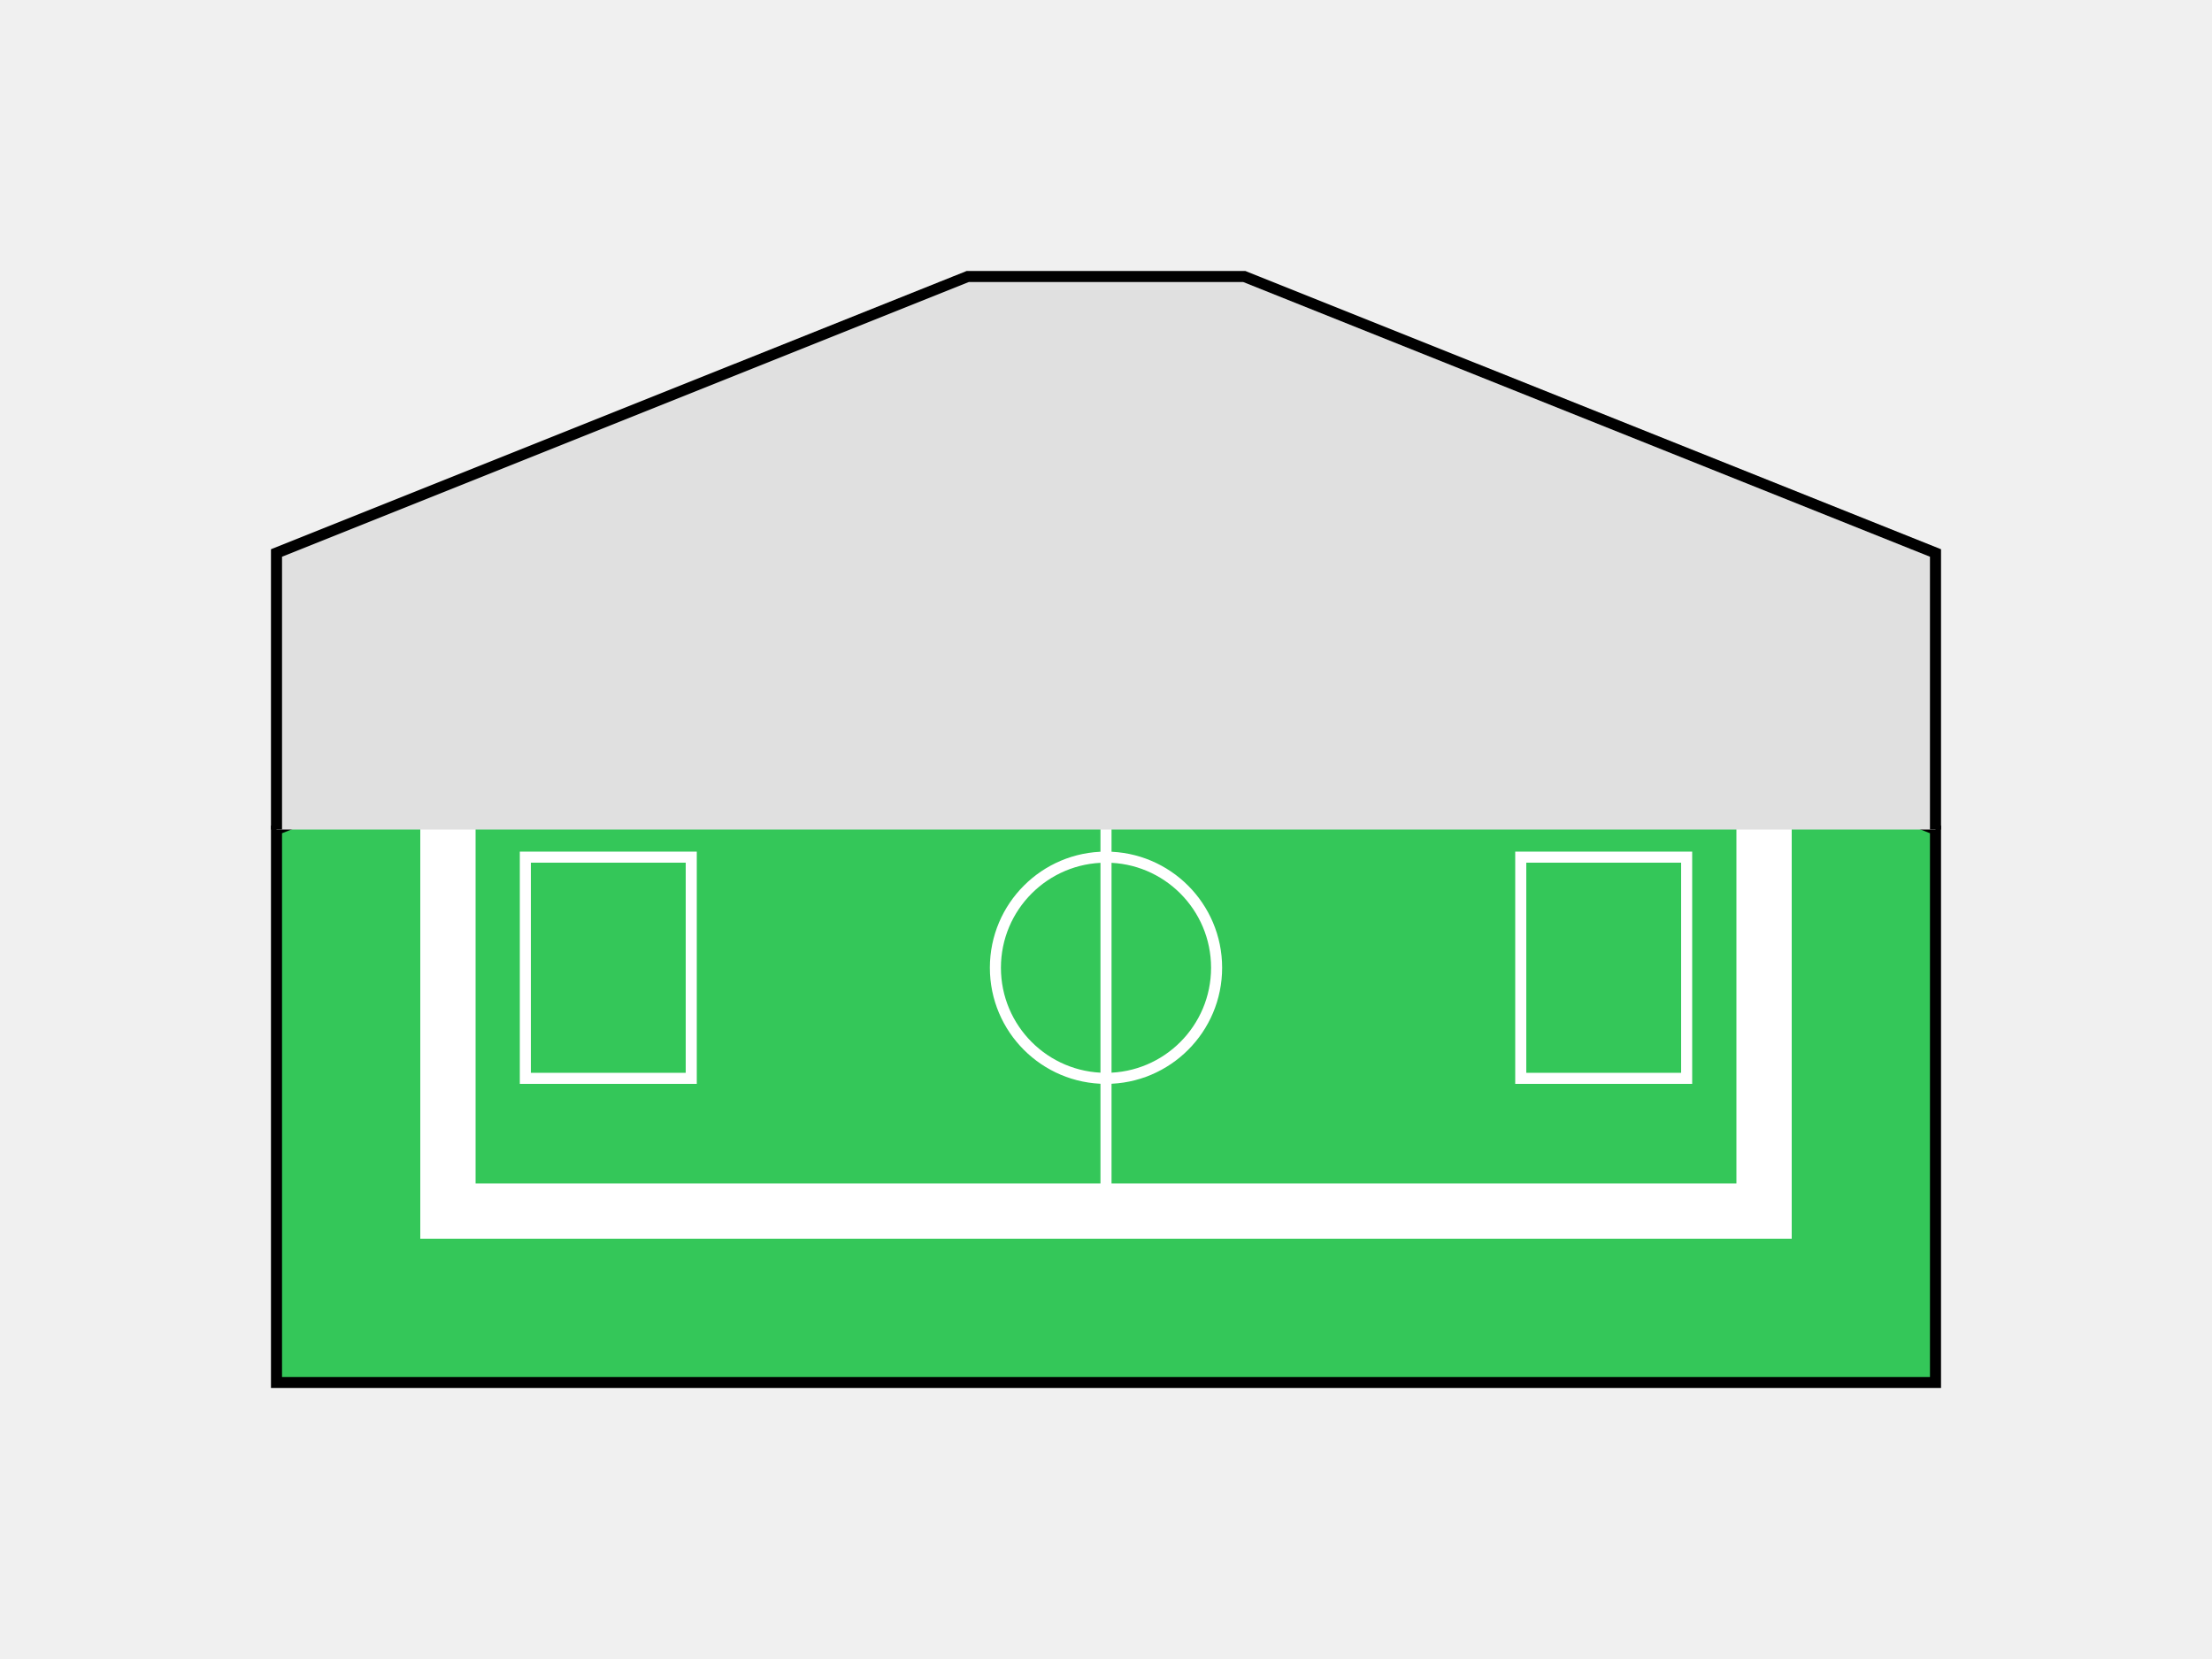
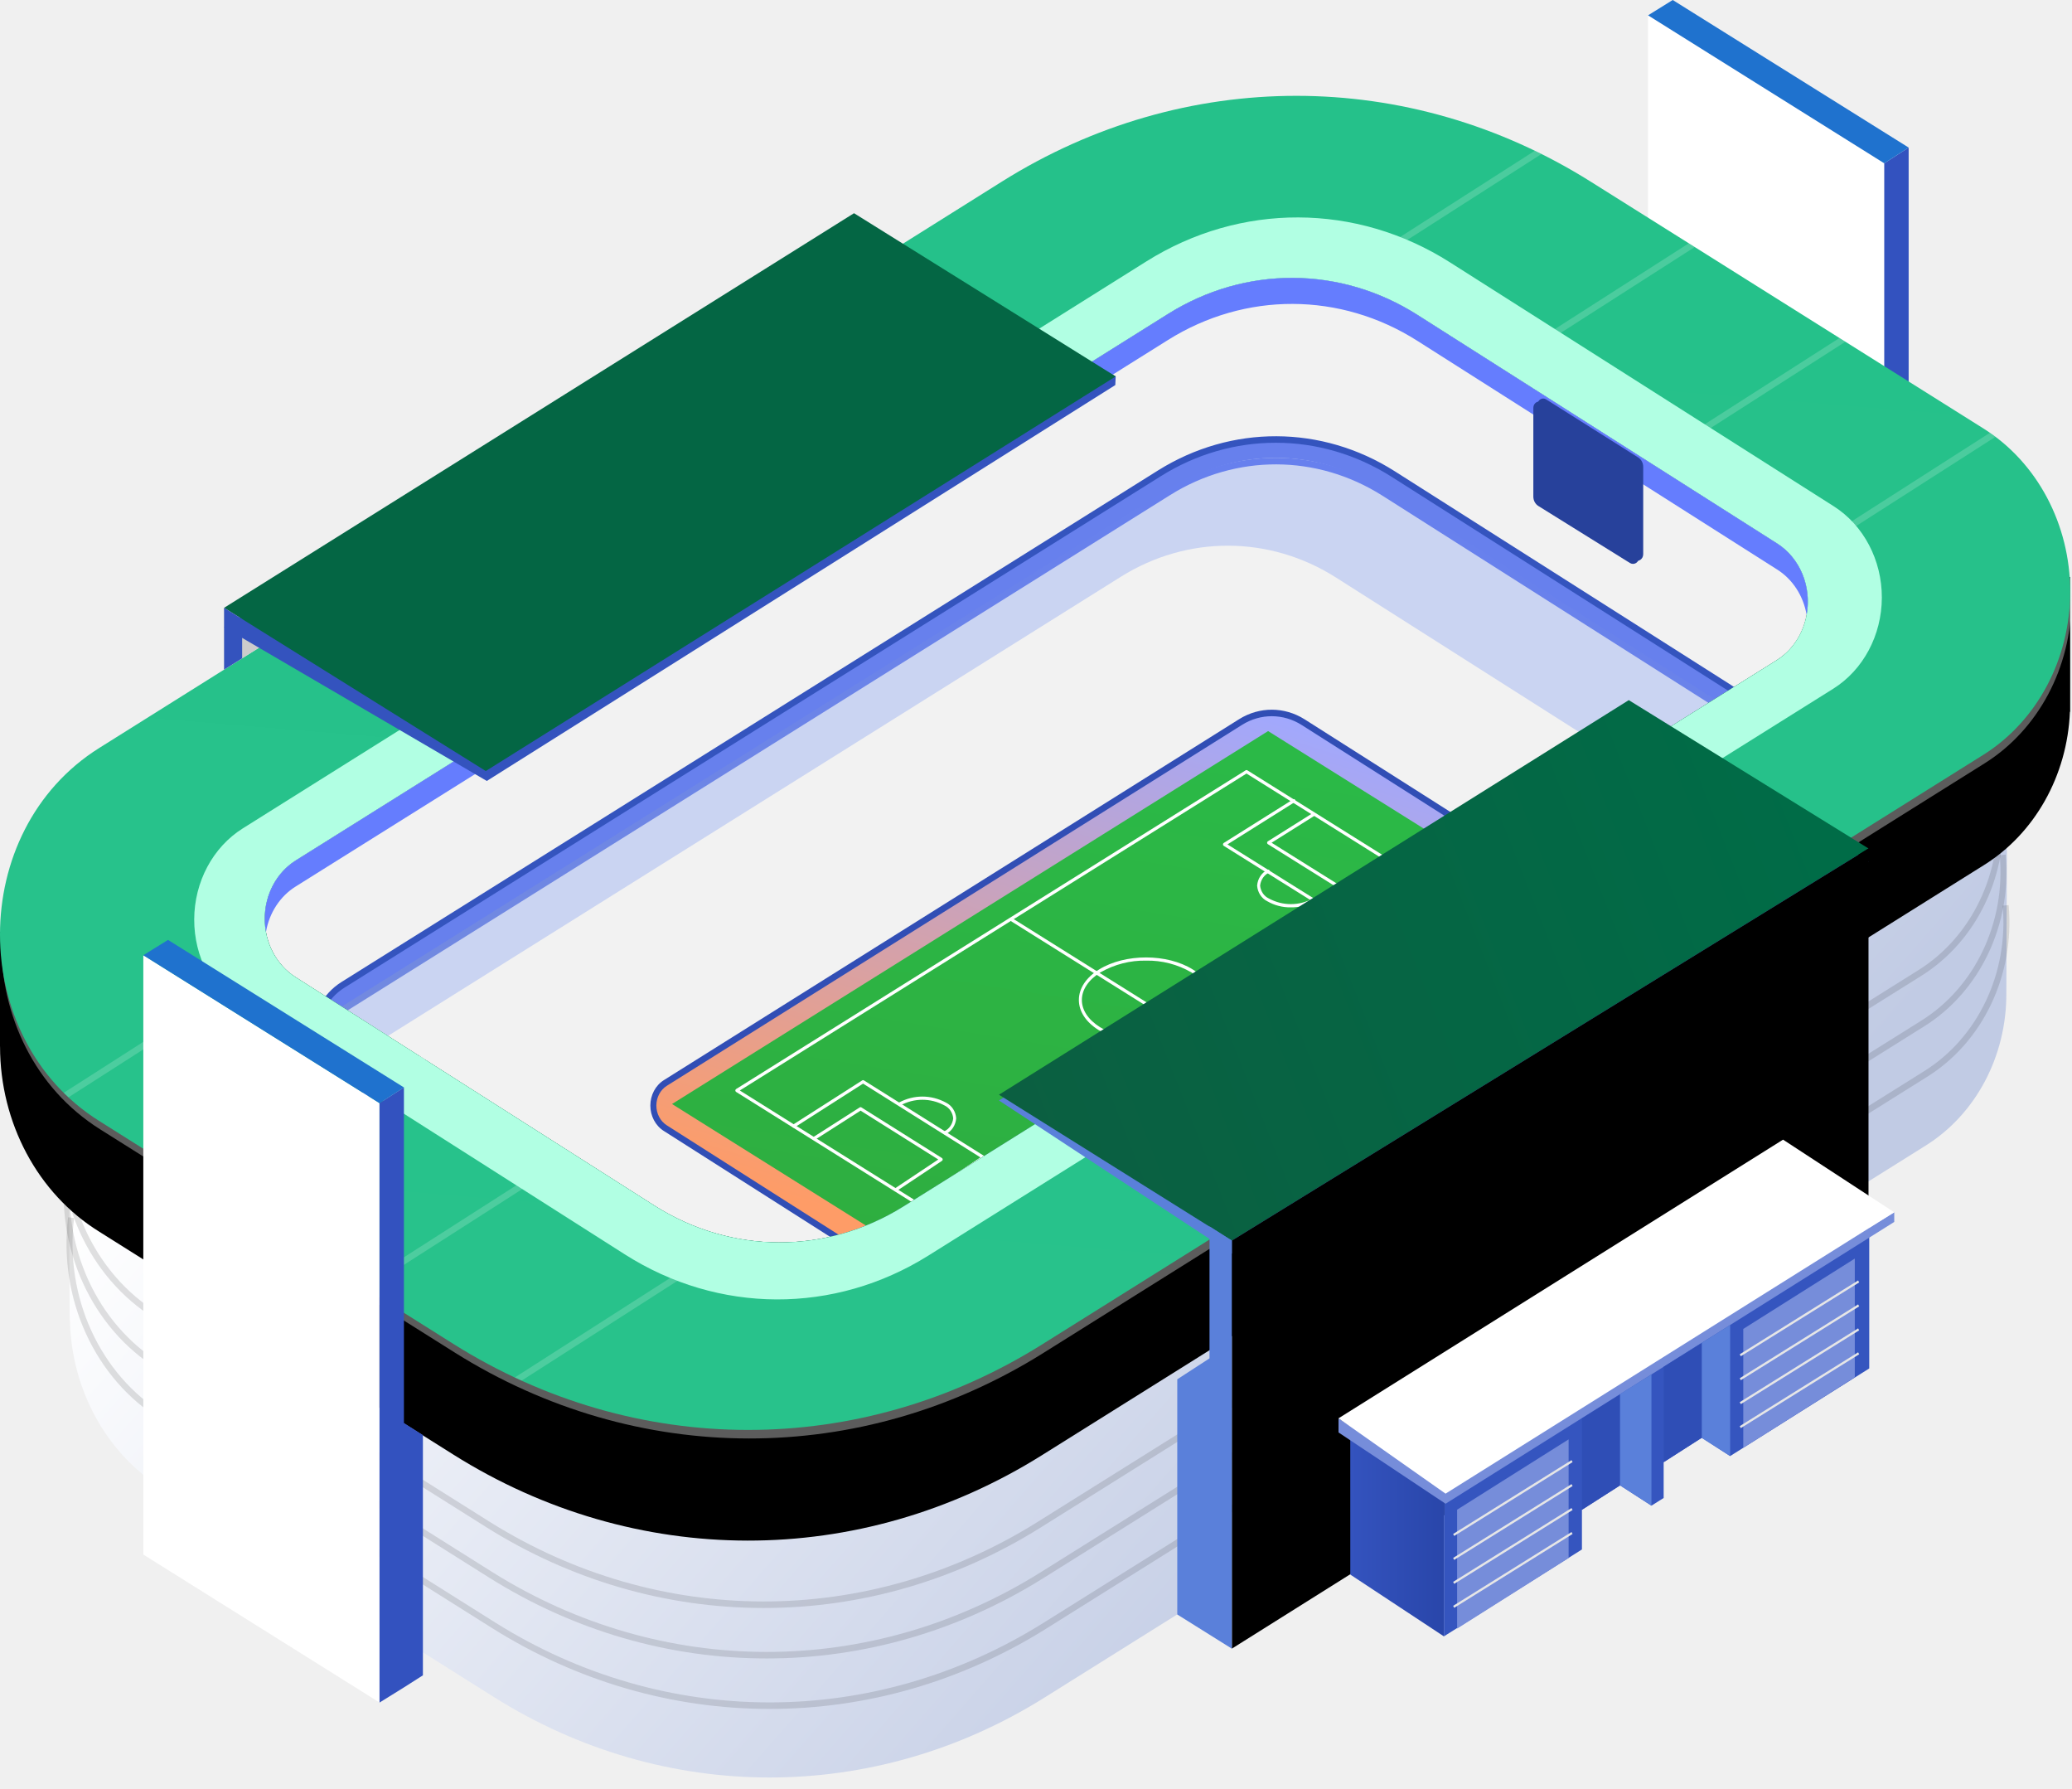
- <svg xmlns="http://www.w3.org/2000/svg" width="400" height="300" viewBox="0 0 400 300" fill="none">
-   <path d="M50 150 L175 100 L225 100 L350 150 L350 250 L50 250 Z" fill="#34C759" stroke="#000000" stroke-width="2" />
-   <rect x="75" y="125" width="250" height="100" fill="#FFFFFF" stroke="#34C759" stroke-width="2" />
-   <rect x="85" y="135" width="230" height="80" fill="#34C759" stroke="#FFFFFF" stroke-width="2" />
-   <circle cx="200" cy="175" r="20" stroke="#FFFFFF" stroke-width="2" fill="none" />
-   <line x1="200" y1="135" x2="200" y2="215" stroke="#FFFFFF" stroke-width="2" />
-   <rect x="95" y="155" width="30" height="40" stroke="#FFFFFF" stroke-width="2" fill="none" />
-   <rect x="275" y="155" width="30" height="40" stroke="#FFFFFF" stroke-width="2" fill="none" />
-   <path d="M50 150 L50 100 L175 50 L225 50 L350 100 L350 150" stroke="#000000" stroke-width="2" fill="#E0E0E0" />
+ <svg xmlns="http://www.w3.org/2000/svg" width="146" height="126" viewBox="0 0 146 126" fill="none">
+   <path d="M90.231 13.338L6.628 61.383L49.534 98.125L134.068 49.78L124.026 25.338L90.231 13.338Z" fill="#F2F2F2" />
+   <path d="M71.665 93.067C70.597 93.736 69.28 93.73 68.216 93.053L46.876 79.47C46.355 79.138 46.036 78.531 46.038 77.876C46.04 77.221 46.362 76.616 46.885 76.288L87.419 50.862C88.784 50.005 90.468 50.01 91.828 50.875L115.26 65.764L71.665 93.067Z" fill="url(#paint0_linear_1_6545)" />
+   <path fill-rule="evenodd" clip-rule="evenodd" d="M71.771 93.265C71.217 93.611 70.59 93.793 69.951 93.793C69.303 93.793 68.668 93.606 68.109 93.251L46.769 79.668C46.183 79.295 45.824 78.612 45.826 77.876C45.828 77.139 46.191 76.459 46.78 76.09L87.313 50.663C88.744 49.767 90.508 49.773 91.935 50.677L115.681 65.765L71.771 93.265ZM71.559 92.868L114.84 65.763L91.721 51.073C90.426 50.252 88.824 50.247 87.525 51.06L46.991 76.487C46.533 76.774 46.251 77.303 46.249 77.877C46.248 78.451 46.527 78.982 46.983 79.272L68.323 92.856C69.322 93.489 70.557 93.494 71.559 92.868Z" fill="#314EB5" />
+   <path d="M118.493 63.879C115.435 64.708 121.236 57.903 118.517 56.175L94.139 40.685C89.459 37.712 83.669 37.692 78.972 40.634L20.782 77.081C19.516 77.874 18.734 79.338 18.729 80.924C18.724 82.51 19.496 83.979 20.757 84.782C20.757 84.782 17.905 76.262 21.035 72.82L31.745 65.581L82.795 33.65L88.828 31.701L94.95 32.479L102.137 36.612L126.306 52.281C126.306 52.281 128.717 61.108 118.493 63.879Z" fill="#CAD4F2" />
+   <path d="M127.133 42.111L121.808 48.828L127.133 42.111Z" fill="#808080" />
+   <path d="M84.477 32.325L78.25 21.611L84.477 32.325Z" fill="#808080" />
+   <path d="M100.341 22.127L94.95 32.479L100.341 22.127Z" fill="#808080" />
+   <path d="M114.327 33.459L109.002 40.177L114.327 33.459Z" fill="#808080" />
+   <path d="M69.367 41.065L61.268 33.201L69.367 41.065Z" fill="#808080" />
+   <path d="M54.241 50.938L46.148 43.068L54.241 50.938Z" fill="#808080" />
+   <path d="M37.305 62.325L29.211 54.455L37.305 62.325Z" fill="#808080" />
+   <path d="M24.165 69.378L14.735 62.591L24.165 69.378Z" fill="#808080" />
+   <path d="M86.28 51.559L73.95 38.762L86.28 51.559Z" fill="#808080" />
+   <path d="M105.153 39.123L93.066 51.671L105.153 39.123Z" fill="#808080" />
+   <path d="M120.432 47.948L108.345 60.496L120.432 47.948Z" fill="#808080" />
+   <path d="M67.221 63.638L54.114 51.105L67.221 63.638L67.221 63.638Z" fill="#808080" />
+   <path d="M48.526 75.035L33.256 63.809L48.526 75.035Z" fill="#808080" />
+   <path fill-rule="evenodd" clip-rule="evenodd" d="M122.192 57.596L64.573 93.63C59.277 96.934 52.756 96.907 47.483 93.559L23.818 78.496C22.363 77.569 21.471 75.873 21.477 74.042C21.483 72.211 22.386 70.522 23.847 69.606L82.037 33.159C86.933 30.1 92.963 30.121 97.841 33.212L122.22 48.702C123.677 49.628 124.57 51.326 124.565 53.158C124.559 54.99 123.655 56.681 122.192 57.596ZM121.579 49.89L97.201 34.399C92.716 31.557 87.172 31.538 82.671 34.35L24.481 70.798C23.411 71.468 22.749 72.706 22.745 74.047C22.741 75.388 23.394 76.63 24.46 77.309L48.126 92.373C53.004 95.47 59.039 95.495 63.94 92.438L121.558 56.404C122.63 55.734 123.292 54.495 123.296 53.153C123.301 51.811 122.646 50.568 121.579 49.89Z" fill="#6780ED" />
+   <path fill-rule="evenodd" clip-rule="evenodd" d="M64.362 92.409C61.844 93.982 58.99 94.809 56.085 94.807C53.137 94.809 50.241 93.957 47.697 92.34L24.032 77.277C22.706 76.433 21.894 74.888 21.899 73.22C21.905 71.552 22.727 70.013 24.058 69.18L81.606 33.135C86.767 29.91 93.126 29.932 98.269 33.191L122.006 48.275C123.334 49.118 124.147 50.664 124.142 52.333C124.137 54.002 123.313 55.541 121.98 56.375L64.362 92.409ZM98.055 33.587C95.579 32.016 92.761 31.188 89.892 31.19C87.057 31.188 84.272 31.996 81.817 33.532L24.27 69.577C23.069 70.329 22.327 71.717 22.322 73.222C22.317 74.726 23.05 76.12 24.246 76.881L47.911 91.944C52.921 95.125 59.118 95.151 64.151 92.012L121.769 55.978C122.972 55.226 123.714 53.837 123.719 52.331C123.724 50.826 122.99 49.431 121.792 48.67L98.055 33.587Z" fill="#3454BE" />
+   <path fill-rule="evenodd" clip-rule="evenodd" d="M64.362 94.15C61.845 95.723 58.99 96.55 56.085 96.548C53.137 96.549 50.241 95.698 47.697 94.081L24.033 79.018C22.707 78.174 21.894 76.629 21.899 74.961C21.905 73.293 22.727 71.754 24.059 70.921L82.249 34.473C87.013 31.497 92.882 31.517 97.628 34.525L122.007 50.015C123.334 50.859 124.147 52.405 124.142 54.074C124.137 55.743 123.313 57.282 121.98 58.116L64.362 94.15ZM123.719 54.072C123.724 52.567 122.99 51.172 121.793 50.411L97.414 34.921C92.799 31.995 87.092 31.976 82.46 34.87L24.27 71.318C23.069 72.07 22.327 73.458 22.322 74.963C22.317 76.467 23.05 77.861 24.247 78.622L47.911 93.685C52.922 96.867 59.119 96.892 64.151 93.753L121.77 57.719C122.972 56.967 123.715 55.578 123.719 54.072Z" fill="url(#paint1_linear_1_6545)" />
+   <path d="M89.355 51.501L47.354 77.773L67.005 90.086L109.002 63.805L89.355 51.501Z" fill="url(#paint2_linear_1_6545)" />
+   <path fill-rule="evenodd" clip-rule="evenodd" d="M68.58 87.325C68.564 87.335 68.545 87.34 68.527 87.34C68.508 87.34 68.49 87.335 68.474 87.325L51.866 76.919C51.834 76.898 51.813 76.861 51.813 76.82C51.813 76.779 51.834 76.741 51.866 76.72L87.78 54.261C87.813 54.241 87.853 54.241 87.886 54.261L104.49 64.66C104.523 64.681 104.543 64.719 104.543 64.76C104.543 64.8 104.523 64.838 104.49 64.859L68.58 87.325ZM68.527 87.093L104.226 64.76L87.833 54.493L52.13 76.82L68.527 87.093Z" fill="white" />
+   <path d="M87.85 75.283C87.897 75.283 87.939 75.248 87.951 75.198C87.964 75.148 87.944 75.095 87.902 75.069L71.295 64.663C71.244 64.631 71.18 64.65 71.15 64.705C71.121 64.76 71.139 64.83 71.189 64.861L87.797 75.267C87.813 75.277 87.831 75.283 87.85 75.283Z" fill="white" />
+   <path fill-rule="evenodd" clip-rule="evenodd" d="M84.022 72.561C83.001 73.144 81.862 73.436 80.71 73.412C79.559 73.438 78.421 73.144 77.404 72.558C76.51 71.997 76.019 71.244 76.021 70.439C76.023 69.624 76.527 68.865 77.44 68.298C79.275 67.162 82.243 67.163 84.057 68.302C84.952 68.863 85.443 69.615 85.441 70.421C85.439 71.235 84.935 71.995 84.022 72.561ZM83.951 68.5C82.968 67.933 81.867 67.648 80.753 67.673V67.673C79.636 67.65 78.533 67.933 77.545 68.498C76.7 69.021 76.234 69.711 76.232 70.439C76.23 71.159 76.684 71.841 77.51 72.359C79.267 73.461 82.14 73.462 83.917 72.362C84.762 71.838 85.228 71.149 85.23 70.42C85.231 69.7 84.778 69.019 83.951 68.5Z" fill="white" />
+   <path d="M66.594 79.906C66.613 79.906 66.631 79.9 66.647 79.891C67.058 79.692 67.338 79.266 67.377 78.779C67.342 78.299 67.069 77.877 66.665 77.679C65.617 77.106 64.38 77.105 63.332 77.677C63.282 77.709 63.264 77.778 63.293 77.833C63.322 77.888 63.386 77.907 63.436 77.876C64.418 77.34 65.577 77.34 66.559 77.877C66.896 78.037 67.128 78.382 67.166 78.779C67.124 79.183 66.886 79.531 66.542 79.692C66.5 79.718 66.48 79.77 66.492 79.821C66.504 79.871 66.546 79.906 66.594 79.906L66.594 79.906Z" fill="white" />
+   <path d="M64.514 84.826C64.534 84.826 64.553 84.82 64.569 84.809L69.347 81.629C69.379 81.608 69.398 81.57 69.397 81.53C69.397 81.489 69.377 81.452 69.345 81.432L60.867 76.104C60.834 76.083 60.794 76.084 60.761 76.105L55.87 79.23C55.837 79.251 55.817 79.289 55.818 79.33C55.818 79.371 55.838 79.409 55.871 79.429C55.904 79.449 55.944 79.449 55.977 79.428L60.815 76.336L69.085 81.534L64.459 84.614C64.418 84.641 64.4 84.693 64.412 84.742C64.425 84.792 64.467 84.826 64.514 84.826L64.514 84.826Z" fill="white" />
+   <path d="M63.118 83.925C63.138 83.925 63.157 83.919 63.173 83.908L66.376 81.776C66.407 81.755 66.427 81.717 66.426 81.677C66.426 81.636 66.406 81.599 66.373 81.579L60.69 78.008C60.657 77.987 60.617 77.987 60.584 78.008L57.305 80.103C57.273 80.124 57.253 80.162 57.253 80.203C57.253 80.244 57.274 80.281 57.307 80.302C57.34 80.322 57.38 80.322 57.413 80.301L60.638 78.24L66.114 81.681L63.063 83.713C63.022 83.739 63.003 83.792 63.016 83.841C63.029 83.891 63.071 83.925 63.118 83.925L63.118 83.925Z" fill="white" />
+   <path d="M95.246 65.208C95.264 65.208 95.282 65.203 95.298 65.193L100.185 62.163C100.218 62.143 100.239 62.105 100.239 62.064C100.24 62.023 100.219 61.984 100.187 61.964C100.154 61.943 100.113 61.943 100.08 61.964L95.246 64.961L86.491 59.484L91.228 56.507C91.261 56.487 91.281 56.449 91.281 56.408C91.281 56.367 91.26 56.329 91.228 56.309C91.195 56.288 91.155 56.288 91.122 56.309L86.226 59.385C86.194 59.406 86.174 59.443 86.174 59.484C86.174 59.525 86.194 59.563 86.227 59.584L95.193 65.193C95.209 65.203 95.227 65.208 95.246 65.208Z" fill="white" />
+   <path d="M95.223 63.131C95.241 63.131 95.259 63.126 95.275 63.116L98.455 61.145C98.488 61.125 98.509 61.087 98.509 61.046C98.509 61.005 98.489 60.966 98.456 60.946C98.423 60.925 98.383 60.925 98.35 60.946L95.223 62.885L89.6 59.367L92.627 57.465C92.678 57.433 92.695 57.363 92.665 57.308C92.636 57.253 92.572 57.235 92.521 57.266L89.336 59.268C89.303 59.288 89.283 59.326 89.283 59.367C89.283 59.408 89.303 59.446 89.336 59.467L95.17 63.116C95.186 63.126 95.204 63.131 95.223 63.131Z" fill="white" />
+   <path d="M90.958 63.918C91.539 63.93 92.113 63.782 92.627 63.489C92.66 63.469 92.681 63.431 92.681 63.39C92.681 63.349 92.661 63.31 92.628 63.29C92.595 63.269 92.555 63.269 92.522 63.29C91.54 63.826 90.381 63.826 89.399 63.289C89.062 63.129 88.83 62.784 88.792 62.387C88.834 61.983 89.072 61.635 89.416 61.475C89.449 61.455 89.47 61.417 89.471 61.375C89.471 61.334 89.451 61.296 89.418 61.275C89.385 61.254 89.344 61.255 89.311 61.275C88.9 61.474 88.62 61.899 88.581 62.386C88.615 62.867 88.889 63.288 89.293 63.487C89.805 63.782 90.379 63.931 90.958 63.918Z" fill="white" />
+   <path d="M48.427 80.457L31.264 88.549L48.427 80.457Z" fill="#808080" />
+   <path d="M141.446 51.237L131.461 56.586L120.298 49.571L63.661 84.992C58.219 88.395 51.51 88.367 46.092 84.918L25.226 71.637L13.067 79.265L4.81 76.264L4.913 92.967L4.924 92.97C5.025 97.891 7.493 102.396 11.431 104.843L34.789 119.543C46.785 127.093 61.587 127.11 73.597 119.588L135.649 80.726C139.207 78.525 141.395 74.415 141.373 69.973L141.373 69.973L141.446 51.237Z" fill="url(#paint3_linear_1_6545)" />
+   <path opacity="0.119" d="M54.228 120.386C61.064 120.391 67.781 118.445 73.703 114.741L135.755 75.88C139.717 73.43 141.981 68.682 141.536 63.759L141.114 63.801C141.544 68.546 139.362 73.121 135.543 75.483L73.491 114.345C61.541 121.804 46.831 121.787 34.895 114.3L11.537 99.6C7.04 96.823 4.543 91.369 5.219 85.804L4.8 85.749C4.101 91.496 6.681 97.129 11.325 99.997L34.683 114.697C40.622 118.428 47.365 120.391 54.228 120.386Z" fill="black" />
+   <path opacity="0.119" d="M54.022 116.83C60.857 116.836 67.574 114.89 73.496 111.186L135.548 72.324C139.51 69.874 141.774 65.127 141.329 60.204L140.908 60.245C141.337 64.99 139.155 69.566 135.337 71.927L73.284 110.789C61.334 118.248 46.624 118.231 34.688 110.745L11.33 96.045C6.833 93.268 4.336 87.814 5.013 82.249L4.593 82.194C3.894 87.94 6.474 93.574 11.118 96.441L34.476 111.142C40.415 114.873 47.158 116.835 54.022 116.83Z" fill="black" />
+   <path opacity="0.119" d="M53.815 113.275C60.651 113.281 67.367 111.334 73.289 107.631L135.341 68.769C139.303 66.319 141.567 61.572 141.122 56.648L140.701 56.69C141.13 61.435 138.948 66.01 135.13 68.372L73.078 107.234C61.127 114.693 46.417 114.676 34.481 107.19L11.123 92.49C6.627 89.713 4.129 84.258 4.806 78.694L4.386 78.638C3.688 84.385 6.267 90.018 10.911 92.886L34.269 107.586C40.209 111.318 46.951 113.28 53.815 113.275Z" fill="black" />
+   <path d="M116.127 1.08V26.789L132.771 45.927V11.499L116.127 1.08Z" fill="white" />
+   <path d="M132.771 11.503V60.148L134.49 59.08V10.395L132.771 11.503Z" fill="#3352BF" />
+   <path d="M116.127 1.08L117.866 0L134.49 10.395L132.771 11.503L116.127 1.08Z" fill="#1F72CE" />
+   <path fill-rule="evenodd" clip-rule="evenodd" d="M145.872 50.14V40.641L143.151 41.108C142.208 39.853 141.062 38.795 139.769 37.987L112.095 20.598C99.266 12.537 83.444 12.53 70.609 20.581L6.984 60.493C5.104 61.663 3.501 63.292 2.304 65.252L-4.57764e-05 65.647V73.724L0.003 73.724C0.006 79.105 2.663 84.074 6.967 86.75L31.937 102.464C44.761 110.534 60.583 110.552 73.421 102.511L139.753 60.969C143.366 58.736 145.669 54.649 145.853 50.144L145.872 50.14ZM99.87 22.175L125.22 38.282C126.568 39.139 127.394 40.709 127.389 42.404C127.383 44.099 126.547 45.663 125.193 46.51L63.661 84.992C58.219 88.395 51.51 88.368 46.092 84.918L20.819 68.832C19.473 67.975 18.648 66.406 18.653 64.712C18.659 63.018 19.494 61.455 20.846 60.608L82.302 22.115C87.742 18.708 94.449 18.731 99.87 22.175Z" fill="black" />
+   <path opacity="0.401" fill-rule="evenodd" clip-rule="evenodd" d="M73.509 95.317L139.841 53.775C143.625 51.405 145.957 47.027 145.96 42.288C145.963 37.549 143.637 33.168 139.857 30.792L112.183 13.403C99.354 5.342 83.531 5.336 70.697 13.387L7.072 53.299C-2.233 59.136 -2.242 73.704 7.055 79.555L32.025 95.269C44.848 103.339 60.67 103.357 73.509 95.317ZM99.751 22.318L125.101 38.426C126.449 39.282 127.275 40.853 127.27 42.547C127.264 44.242 126.428 45.806 125.074 46.653L63.542 85.135C58.1 88.539 51.391 88.511 45.973 85.062L20.7 68.975C19.354 68.118 18.529 66.549 18.534 64.855C18.54 63.161 19.375 61.599 20.727 60.752L82.183 22.259C87.623 18.851 94.331 18.874 99.751 22.318Z" fill="#E6E6E6" />
+   <path fill-rule="evenodd" clip-rule="evenodd" d="M73.421 94.715L139.753 53.173C143.537 50.803 145.869 46.425 145.872 41.686C145.875 36.947 143.549 32.566 139.769 30.191L112.095 12.802C99.266 4.74 83.444 4.734 70.609 12.785L6.984 52.697C-2.321 58.534 -2.33 73.102 6.967 78.953L31.937 94.668C44.761 102.738 60.583 102.756 73.421 94.715ZM99.87 22.175L125.22 38.282C126.568 39.139 127.394 40.709 127.389 42.404C127.383 44.099 126.547 45.663 125.193 46.51L63.661 84.992C58.219 88.395 51.51 88.368 46.092 84.918L20.819 68.832C19.473 67.975 18.648 66.406 18.653 64.712C18.659 63.018 19.494 61.455 20.846 60.608L82.302 22.115C87.742 18.708 94.449 18.731 99.87 22.175Z" fill="url(#paint4_linear_1_6545)" />
+   <path opacity="0.173" d="M93.777 19.819C93.993 19.856 94.21 19.891 94.425 19.937L108.616 10.851C108.46 10.773 108.302 10.697 108.145 10.621L93.777 19.819Z" fill="white" />
+   <path opacity="0.173" d="M105.523 25.767L105.94 26.032L119.418 17.403L118.998 17.139L105.523 25.767Z" fill="white" />
+   <path opacity="0.173" d="M129.614 23.81L116.08 32.475L116.497 32.74L130.033 24.074L129.614 23.81Z" fill="white" />
+   <path opacity="0.173" d="M140.212 30.491L126.374 39.351C126.466 39.47 126.553 39.592 126.632 39.718L140.608 30.771C140.48 30.675 140.346 30.583 140.212 30.491Z" fill="white" />
+   <path opacity="0.173" d="M19.685 67.788C19.593 67.669 19.504 67.549 19.424 67.422L4.495 76.981L4.501 76.991C4.607 77.096 4.718 77.198 4.828 77.3L19.685 67.788Z" fill="white" />
+   <path opacity="0.173" d="M36.756 97.26L52.309 87.302C52.093 87.267 51.877 87.229 51.662 87.184L36.276 97.035C36.436 97.11 36.595 97.187 36.756 97.26Z" fill="white" />
+   <path d="M15.194 84.13L29.98 74.664L29.564 74.398L14.774 83.867L15.194 84.13Z" fill="#F2F2F2" />
+   <path opacity="0.173" d="M40.529 81.378L40.111 81.112L25.382 90.542L25.802 90.806L40.529 81.378Z" fill="white" />
+   <path fill-rule="evenodd" clip-rule="evenodd" d="M65.418 88.449L129.172 48.521C131.287 47.197 132.593 44.752 132.601 42.104C132.608 39.455 131.317 37.002 129.21 35.663L102.166 18.479C95.567 14.286 87.4 14.261 80.779 18.414L17.109 58.355C14.997 59.68 13.693 62.123 13.685 64.77C13.677 67.416 14.967 69.868 17.071 71.207L44.03 88.367C50.627 92.566 58.794 92.597 65.418 88.449ZM99.87 22.175L125.219 38.282C126.568 39.139 127.394 40.709 127.389 42.404C127.383 44.099 126.547 45.663 125.193 46.51L63.661 84.992C58.218 88.395 51.51 88.368 46.092 84.918L20.819 68.832C19.473 67.975 18.647 66.406 18.653 64.712C18.658 63.018 19.494 61.455 20.846 60.608L82.302 22.115C87.742 18.708 94.449 18.731 99.87 22.175Z" fill="#B1FFE3" />
+   <path d="M20.846 62.443L82.302 23.95C87.742 20.542 94.449 20.565 99.87 24.009L125.219 40.117C126.307 40.8 127.067 41.964 127.299 43.304C127.668 41.32 126.832 39.301 125.219 38.282L99.87 22.175C94.449 18.731 87.742 18.708 82.302 22.115L20.846 60.608C19.218 61.622 18.371 63.651 18.742 65.647C18.976 64.296 19.745 63.124 20.846 62.443Z" fill="#657DFE" />
+   <path d="M10.098 67.292V109.51L26.742 119.934V77.71L10.098 67.292Z" fill="white" />
+   <path d="M10.1 67.292L11.839 66.212L28.464 76.606L26.744 77.715L10.1 67.292Z" fill="#1F72CE" />
+   <path d="M15.791 42.817V47.173L19.271 44.99L15.791 42.817Z" fill="#CCCCCC" />
+   <path d="M15.791 44.193L34.302 55.015L78.588 27.126L78.615 26.518L60.177 16.395L15.791 44.193Z" fill="#3453BE" />
+   <path d="M15.791 42.817L34.229 54.316L78.615 26.518L60.177 15.019L15.791 42.817Z" fill="#046644" />
+   <path d="M15.791 42.817L17.062 43.611V46.376L15.791 47.173V42.817Z" fill="#3453BE" />
+   <path d="M70.39 77.523L86.799 88.311L131.661 60.688L114.769 50.238L70.39 77.523Z" fill="#5A80DA" />
+   <path d="M70.39 77.118L86.799 87.394L131.661 59.771L114.769 49.321L70.39 77.118Z" fill="url(#paint5_linear_1_6545)" />
+   <path d="M86.799 88.884V116.14L131.661 87.966V59.771L86.799 87.394V88.884Z" fill="black" />
+   <path d="M85.226 86.389V95.69L82.954 97.166V113.733L86.799 116.14V95.69V87.394L85.226 86.389Z" fill="#5A80DA" />
+   <path d="M28.462 100.246V76.606L26.742 77.714V119.939L28.462 118.871L29.799 118.019V101.094L28.462 100.246Z" fill="#3352BF" />
+   <path d="M95.147 110.923L95.144 99.393L101.742 103.705V115.275L95.147 110.923Z" fill="url(#paint6_linear_1_6545)" />
+   <path d="M131.714 85.313V96.4L121.912 102.574L119.913 101.284L117.227 103.004V105.526L116.366 106.067L114.154 104.639L111.468 106.358V109.153L101.742 115.275V103.714L131.714 85.313Z" fill="#3555BF" />
+   <path d="M94.316 99.914V100.909L101.859 105.932L133.475 86.08V85.401L101.859 104.842L94.316 99.914Z" fill="#768DDA" />
+   <path d="M94.316 99.914L101.859 105.221L133.475 85.401L125.64 80.283L94.316 99.914Z" fill="white" />
+   <path d="M119.758 93.999L117.376 95.425L119.758 93.999Z" fill="#E6E6E6" />
+   <path d="M122.837 101.992V93.617L130.695 88.662V97.022L122.837 101.992Z" fill="#768DDA" />
+   <path d="M102.672 114.727V106.352L110.53 101.397V109.756L102.672 114.727Z" fill="#768DDA" />
+   <path d="M121.912 102.574V93.341L118.428 95.529V100.35L121.912 102.574Z" fill="#5A80DA" />
+   <path d="M119.913 94.597V101.284L117.227 103.004V96.284L119.913 94.597Z" fill="#2F4EB6" />
+   <path d="M114.154 98.238V104.639L111.468 106.358V99.925L114.154 98.238Z" fill="#2F4EB6" />
+   <path d="M116.366 106.067L114.154 104.639V98.199L116.366 96.824V106.067Z" fill="#5A80DA" />
+   <path d="M122.662 95.542L131.004 90.34L130.93 90.201L122.588 95.403L122.662 95.542Z" fill="#E6E6E6" />
+   <path d="M122.662 97.229L131.004 92.027L130.93 91.888L122.588 97.09L122.662 97.229Z" fill="#E6E6E6" />
+   <path d="M122.662 98.916L131.004 93.716L130.93 93.576L122.588 98.778L122.662 98.916Z" fill="#E6E6E6" />
+   <path d="M122.662 100.604L131.004 95.403L130.93 95.264L122.588 100.465L122.662 100.604Z" fill="#E6E6E6" />
+   <path d="M102.467 108.201L110.809 102.999L110.735 102.86L102.393 108.062L102.467 108.201Z" fill="#E6E6E6" />
+   <path d="M102.467 109.888L110.809 104.686L110.735 104.548L102.393 109.75L102.467 109.888Z" fill="#E6E6E6" />
+   <path d="M102.467 111.576L110.809 106.374L110.735 106.235L102.393 111.437L102.467 111.576Z" fill="#E6E6E6" />
+   <path d="M102.467 113.264L110.809 108.062L110.735 107.923L102.393 113.125L102.467 113.264Z" fill="#E6E6E6" />
+   <path d="M108.334 28.512V34.767C108.334 35.041 108.47 35.294 108.689 35.43L115.145 39.447C115.277 39.529 115.44 39.529 115.572 39.446C115.705 39.363 115.786 39.21 115.786 39.044V32.89C115.786 32.617 115.652 32.365 115.435 32.228L108.942 28.133C108.817 28.054 108.662 28.054 108.537 28.132C108.412 28.21 108.334 28.355 108.334 28.512Z" fill="#27419B" />
+   <path d="M108.044 28.727V34.982C108.044 35.256 108.179 35.509 108.398 35.645L114.854 39.662C114.987 39.744 115.15 39.744 115.282 39.661C115.414 39.578 115.495 39.425 115.495 39.259V33.105C115.495 32.832 115.362 32.58 115.145 32.444L108.651 28.348C108.526 28.269 108.372 28.269 108.246 28.347C108.121 28.425 108.044 28.57 108.044 28.727Z" fill="#27419B" />
+   <defs>
+     <linearGradient id="paint0_linear_1_6545" x1="119.747" y1="59.302" x2="106.786" y2="100.451" gradientUnits="userSpaceOnUse">
+       <stop stop-color="#A0A8FF" />
+       <stop offset="1" stop-color="#FE9C67" />
+     </linearGradient>
+     <linearGradient id="paint1_linear_1_6545" x1="13.427" y1="99.115" x2="19.099" y2="28.716" gradientUnits="userSpaceOnUse">
+       <stop stop-color="#7B92D8" />
+       <stop offset="0.077" stop-color="#788FD8" />
+       <stop offset="1" stop-color="#6780EE" />
+     </linearGradient>
+     <linearGradient id="paint2_linear_1_6545" x1="121.868" y1="58.528" x2="115.852" y2="96.116" gradientUnits="userSpaceOnUse">
+       <stop stop-color="#2BB947" />
+       <stop offset="1" stop-color="#2EAE40" />
+     </linearGradient>
+     <linearGradient id="paint3_linear_1_6545" x1="50.991" y1="33.348" x2="116.874" y2="91.16" gradientUnits="userSpaceOnUse">
+       <stop stop-color="white" />
+       <stop offset="1" stop-color="#C1CBE4" />
+     </linearGradient>
+     <linearGradient id="paint4_linear_1_6545" x1="-12.087" y1="104.485" x2="-3.596" y2="1.611" gradientUnits="userSpaceOnUse">
+       <stop stop-color="#5BDEB0" />
+       <stop offset="0.077" stop-color="#28C28B" />
+       <stop offset="1" stop-color="#25C18A" />
+     </linearGradient>
+     <linearGradient id="paint5_linear_1_6545" x1="60.641" y1="51.544" x2="117.186" y2="29.261" gradientUnits="userSpaceOnUse">
+       <stop stop-color="#0B5F41" />
+       <stop offset="1" stop-color="#006C47" />
+     </linearGradient>
+     <linearGradient id="paint6_linear_1_6545" x1="95.144" y1="99.393" x2="101.742" y2="99.393" gradientUnits="userSpaceOnUse">
+       <stop stop-color="#3453BE" />
+       <stop offset="1" stop-color="#2946AA" />
+     </linearGradient>
+   </defs>
</svg>
